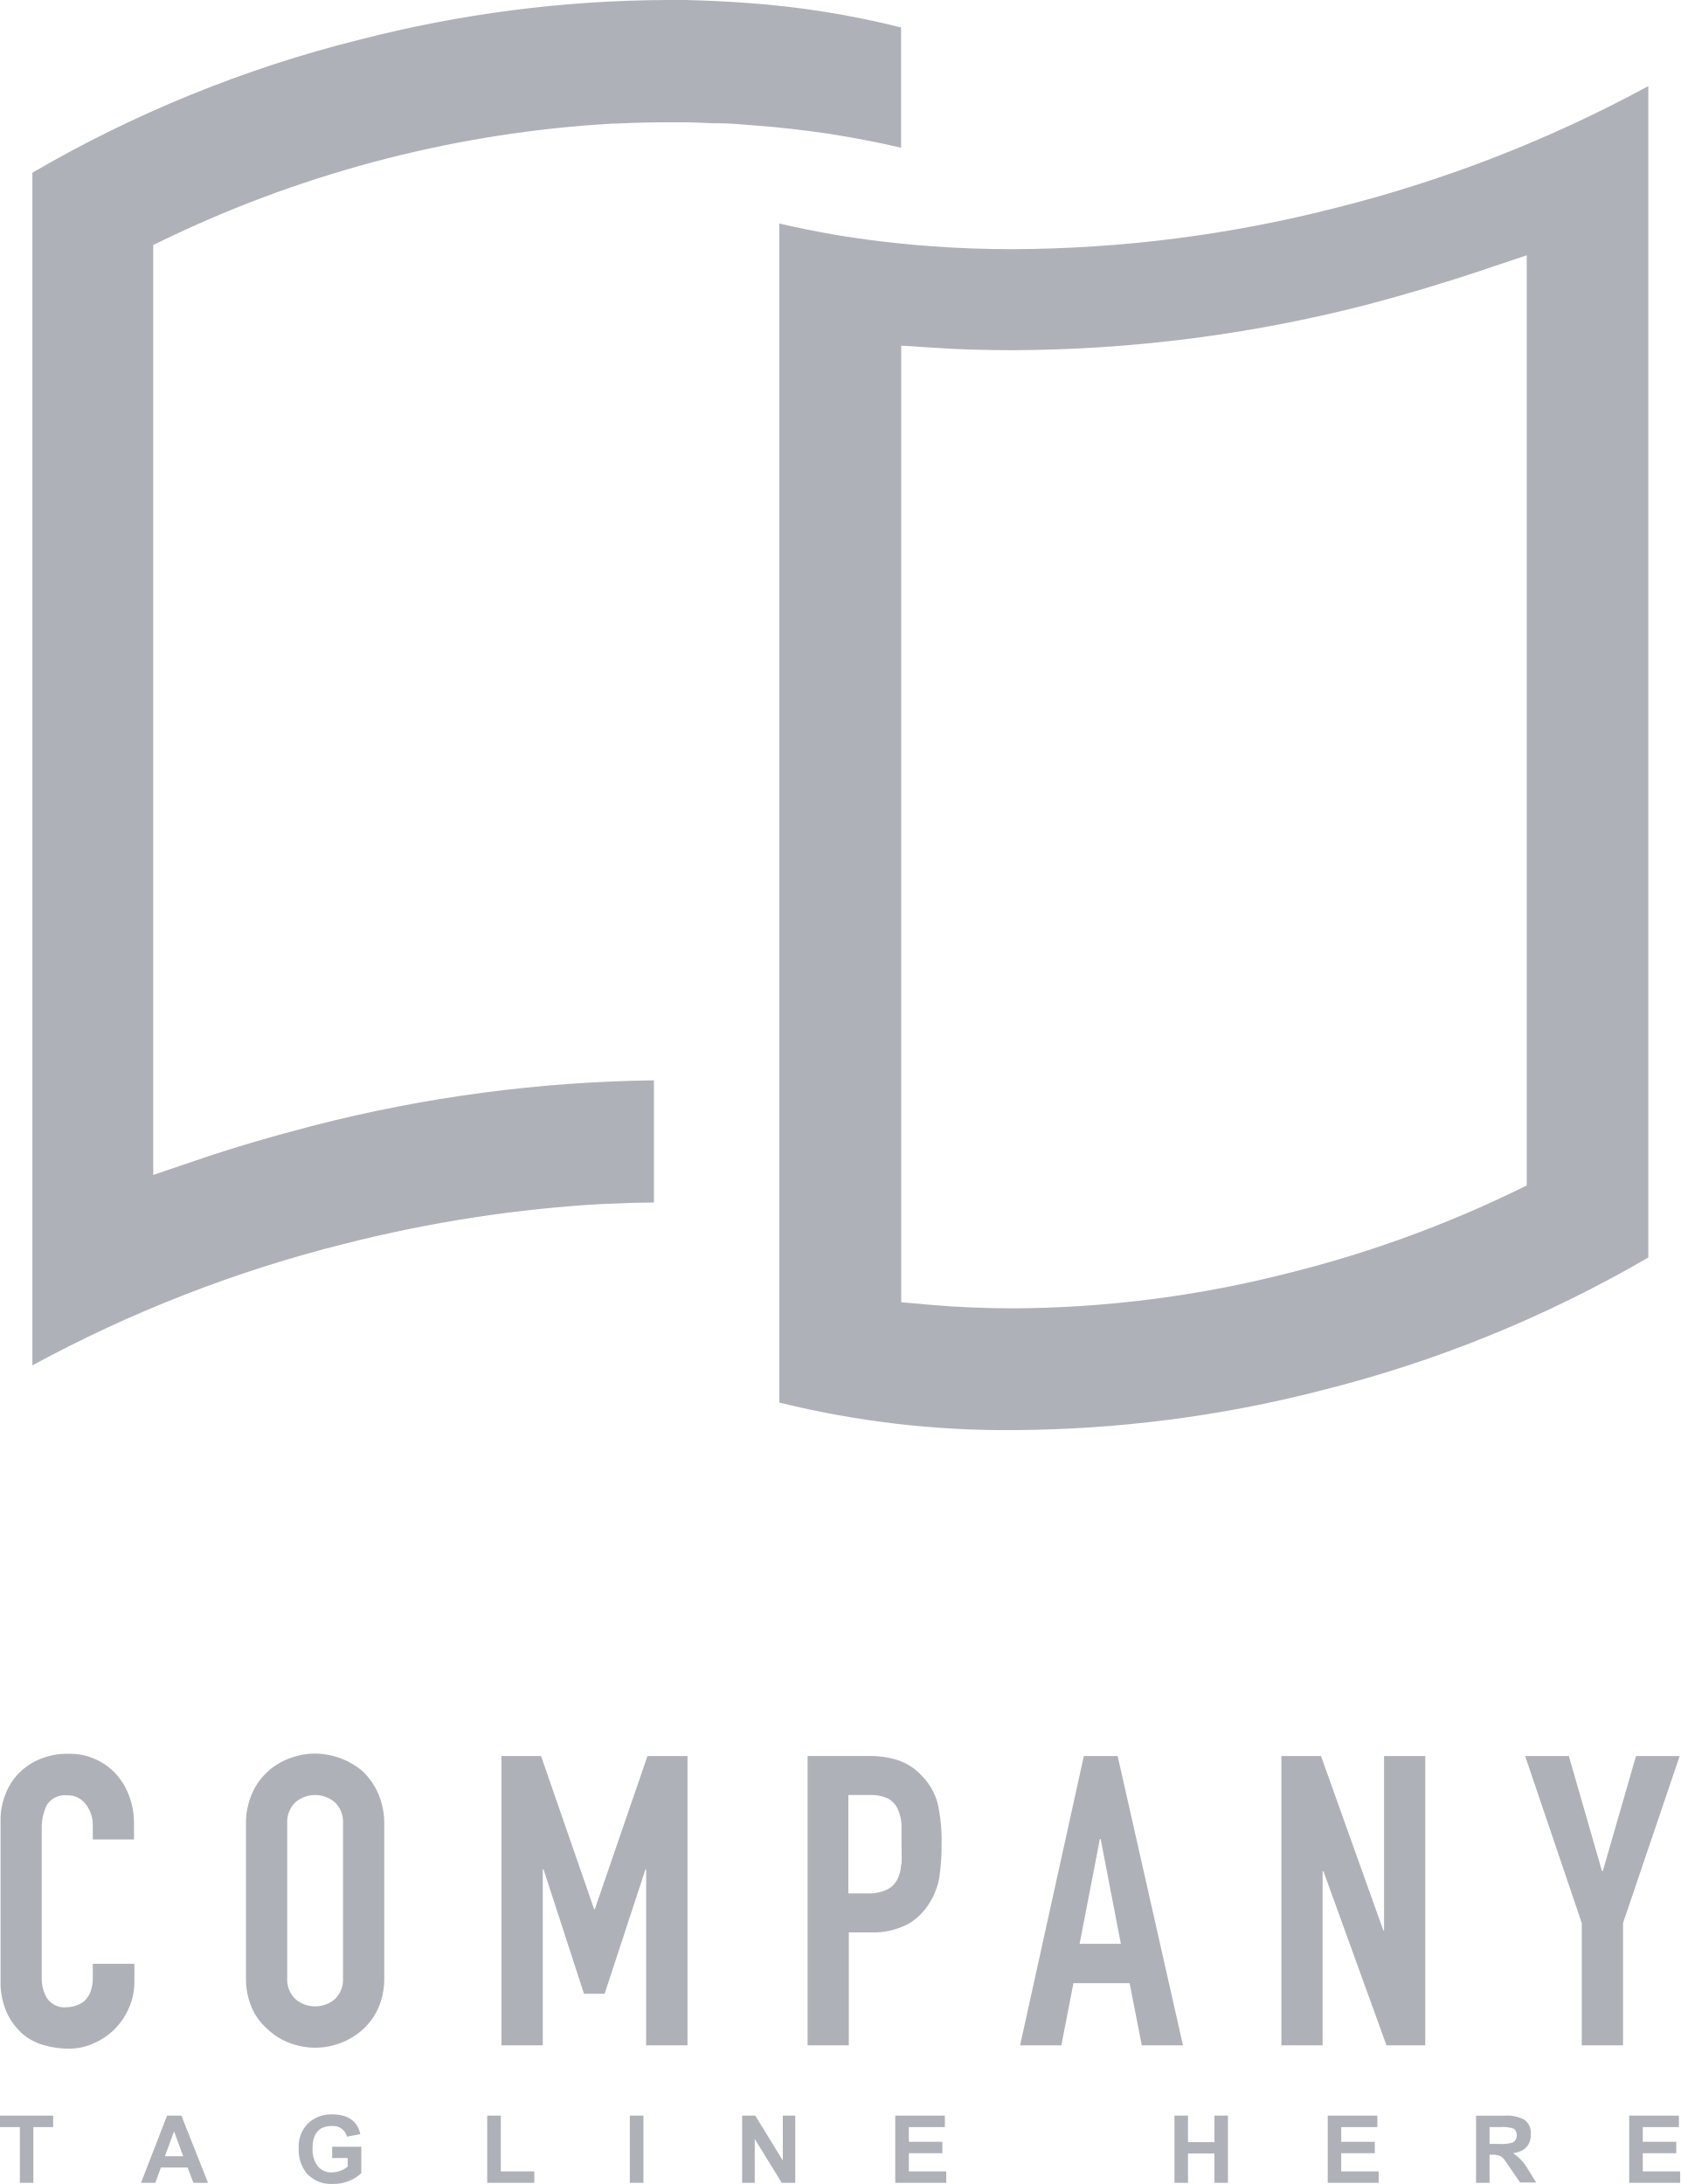
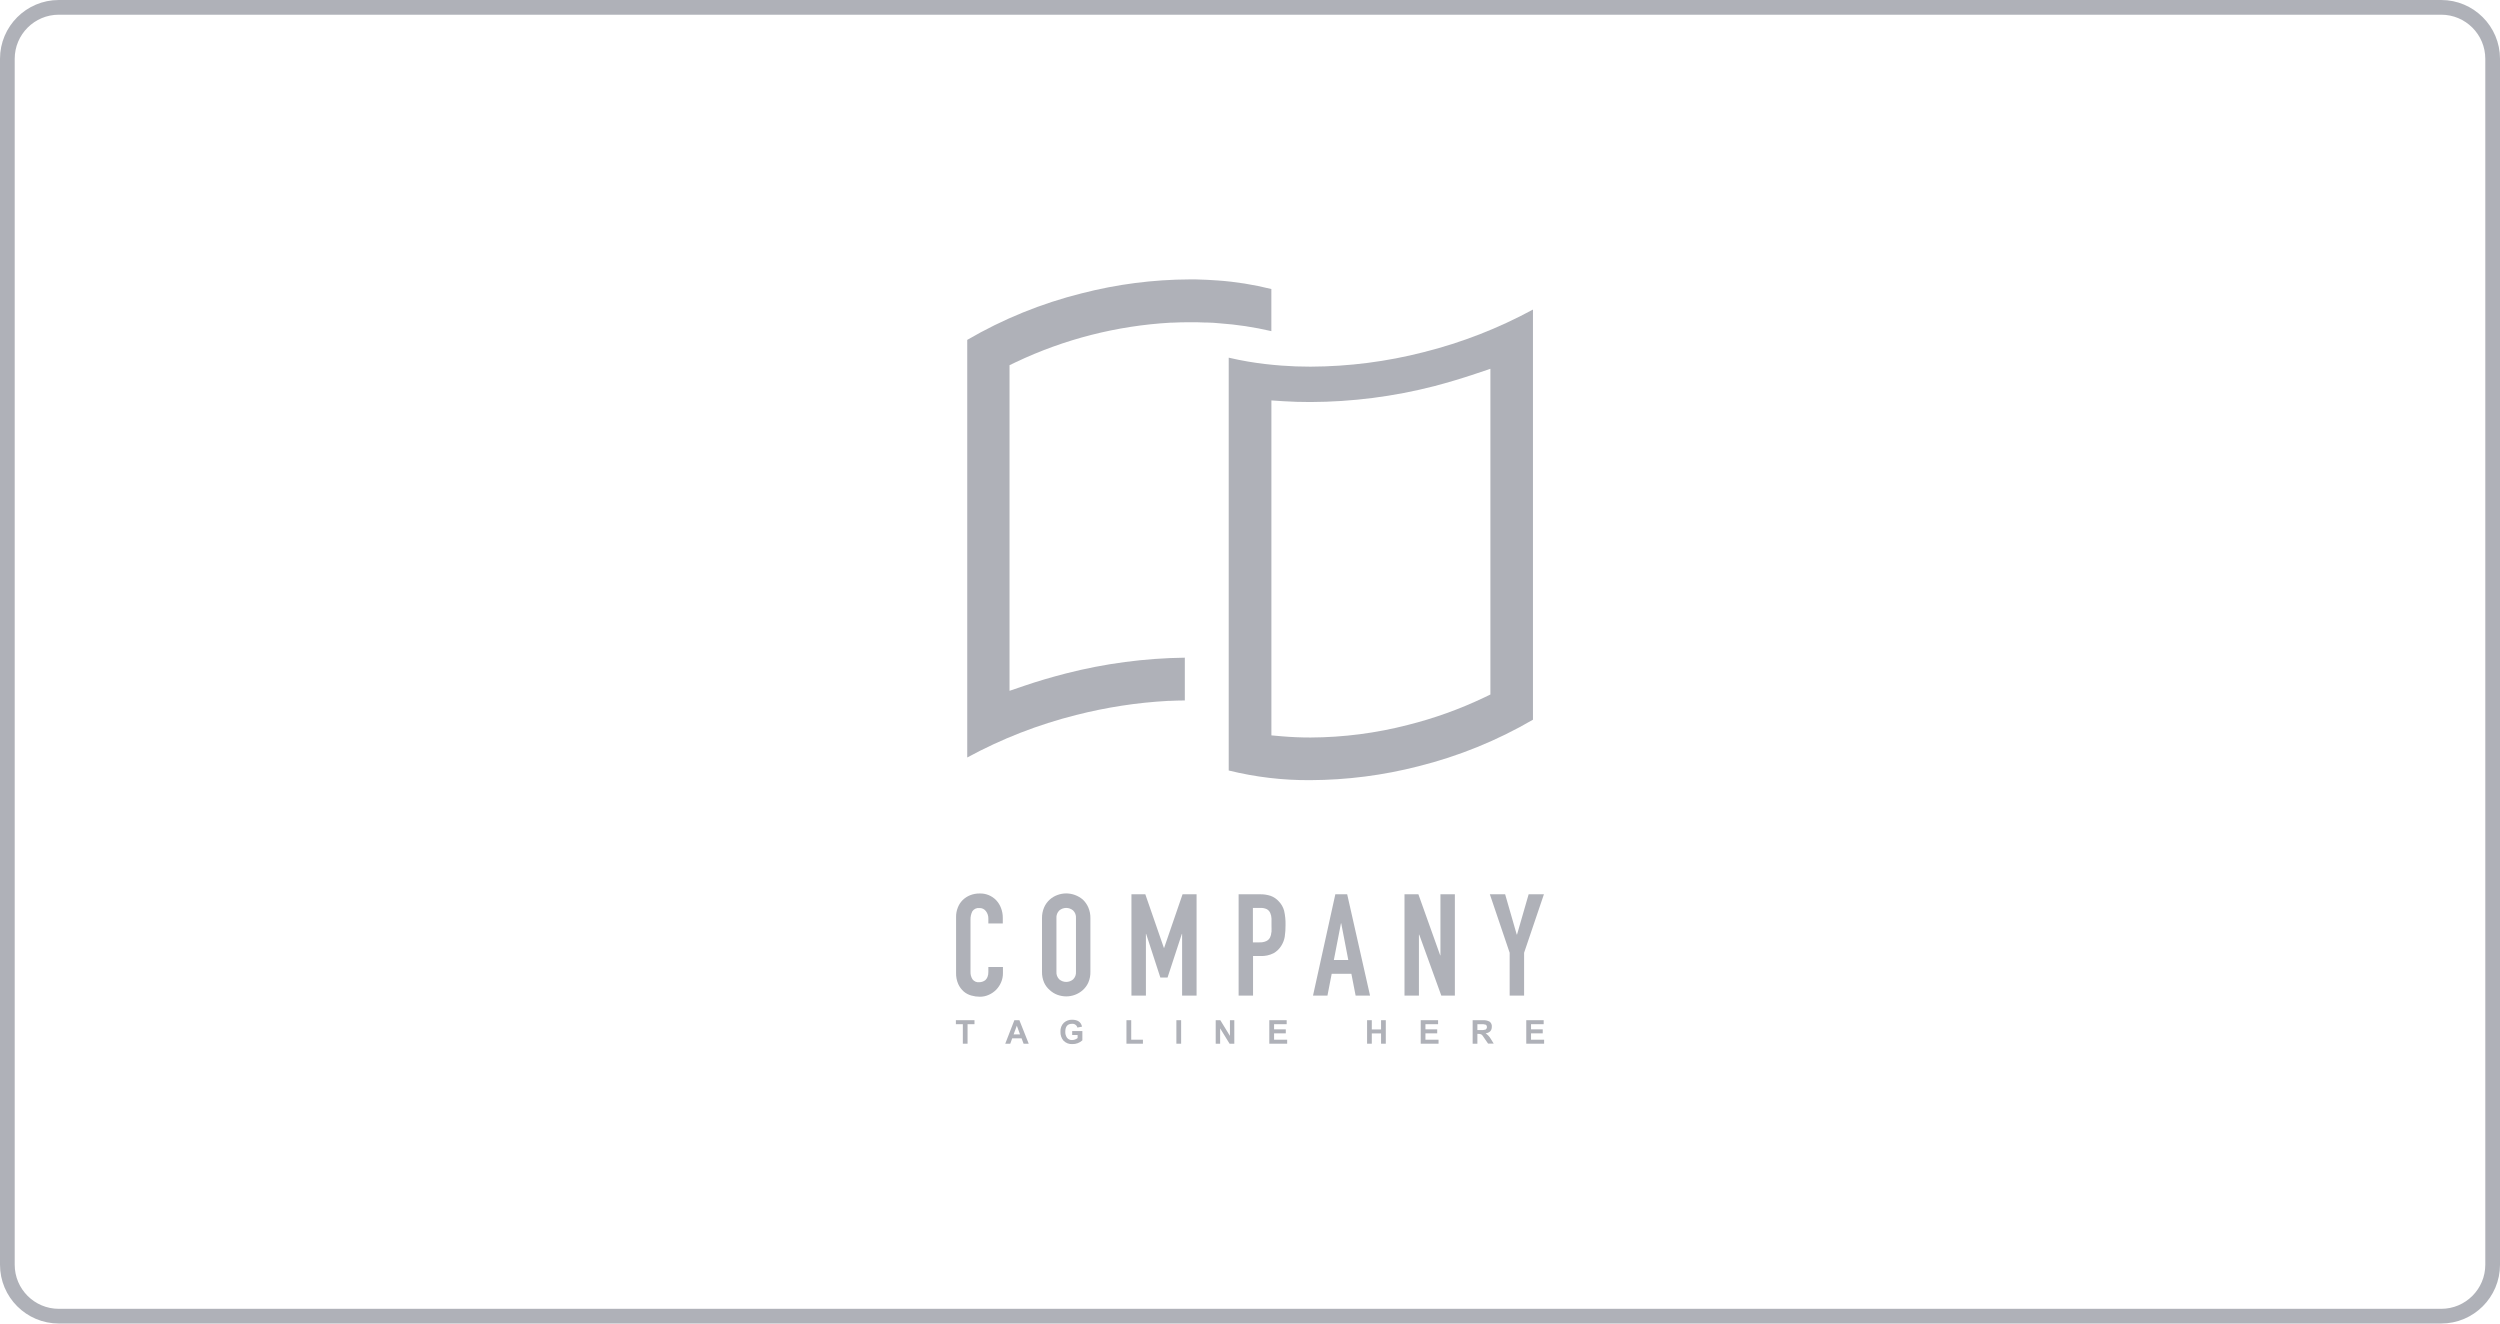
- <svg xmlns="http://www.w3.org/2000/svg" width="40" height="52" viewBox="0 0 40 52" fill="none">
-   <path d="M16.977 2.935H17.113C17.366 2.935 17.64 2.96 17.91 2.983C19.103 3.067 20.287 3.246 21.452 3.517V0.654C20.253 0.353 19.03 0.158 17.797 0.071C17.328 0.036 16.83 0.013 16.319 0H15.892C13.417 0.009 10.953 0.327 8.555 0.946C5.825 1.627 3.205 2.693 0.771 4.112V32.509C3.114 31.236 5.607 30.264 8.191 29.617C10.232 29.097 12.317 28.776 14.419 28.661H14.503C14.854 28.643 15.206 28.633 15.568 28.631V25.722C12.837 25.757 10.119 26.118 7.473 26.797C6.494 27.052 5.548 27.326 4.66 27.631L3.648 27.975V5.833L4.08 5.625C7.382 4.06 10.952 3.149 14.596 2.942C14.627 2.94 14.657 2.94 14.688 2.942C15.09 2.922 15.495 2.912 15.892 2.912H16.327H16.347C16.557 2.917 16.767 2.922 16.977 2.935Z" fill="#AFB1B8" />
-   <path d="M24.111 5.933C23.445 5.933 22.788 5.91 22.153 5.861C21.394 5.805 20.615 5.714 19.876 5.589C19.426 5.513 18.983 5.421 18.553 5.322V33.394C20.374 33.844 22.243 34.065 24.118 34.05C26.593 34.039 29.057 33.723 31.455 33.106C34.185 32.424 36.807 31.358 39.241 29.94V2.05C36.899 3.322 34.407 4.294 31.824 4.943C29.303 5.591 26.712 5.923 24.111 5.933ZM35.335 6.418L36.347 6.078V28.226L35.914 28.435C34.255 29.224 32.522 29.847 30.741 30.294C28.578 30.853 26.354 31.141 24.121 31.151C23.453 31.151 22.79 31.123 22.148 31.067L21.455 31.006V28.318V8.229L22.262 8.282C22.849 8.32 23.456 8.338 24.116 8.338C26.951 8.328 29.775 7.966 32.522 7.26C33.466 7.011 34.404 6.731 35.335 6.418Z" fill="#AFB1B8" />
-   <path d="M2.737 42.212C2.592 42.062 2.416 41.943 2.222 41.865C2.029 41.786 1.82 41.75 1.612 41.757C1.389 41.754 1.168 41.796 0.961 41.879C0.772 41.955 0.6 42.068 0.455 42.212C0.313 42.357 0.201 42.53 0.129 42.721C0.05 42.921 0.01 43.134 0.013 43.349V47.143C0.004 47.41 0.055 47.676 0.162 47.921C0.252 48.116 0.381 48.289 0.541 48.43C0.693 48.557 0.871 48.65 1.063 48.699C1.247 48.751 1.438 48.778 1.629 48.778C1.841 48.78 2.05 48.735 2.241 48.646C2.431 48.563 2.603 48.444 2.747 48.295C2.888 48.148 3.001 47.975 3.079 47.786C3.16 47.595 3.201 47.389 3.2 47.181V46.757H2.209V47.095C2.211 47.21 2.192 47.325 2.15 47.433C2.118 47.514 2.069 47.587 2.006 47.647C1.945 47.696 1.874 47.733 1.799 47.756C1.732 47.778 1.662 47.79 1.591 47.791C1.503 47.802 1.413 47.788 1.331 47.753C1.25 47.717 1.179 47.66 1.126 47.588C1.032 47.436 0.987 47.258 0.994 47.08V43.542C0.988 43.346 1.03 43.151 1.116 42.975C1.167 42.895 1.24 42.831 1.326 42.791C1.412 42.75 1.507 42.735 1.601 42.746C1.687 42.743 1.772 42.761 1.849 42.798C1.926 42.836 1.993 42.891 2.044 42.96C2.155 43.106 2.213 43.285 2.209 43.469V43.797H3.19V43.41C3.192 43.183 3.151 42.958 3.069 42.746C2.995 42.548 2.883 42.366 2.737 42.212Z" fill="#AFB1B8" />
-   <path d="M8.629 42.169C8.313 41.902 7.914 41.755 7.501 41.752C7.299 41.753 7.098 41.789 6.909 41.859C6.716 41.928 6.538 42.033 6.385 42.169C6.221 42.317 6.09 42.498 6.001 42.701C5.901 42.932 5.851 43.183 5.856 43.435V47.074C5.849 47.33 5.899 47.585 6.001 47.819C6.09 48.015 6.222 48.189 6.385 48.328C6.537 48.469 6.715 48.578 6.909 48.648C7.098 48.718 7.299 48.754 7.501 48.755C7.703 48.755 7.903 48.719 8.093 48.648C8.29 48.577 8.472 48.468 8.629 48.328C8.787 48.186 8.915 48.013 9.003 47.819C9.105 47.585 9.154 47.33 9.148 47.074V43.435C9.152 43.183 9.103 42.932 9.003 42.701C8.915 42.5 8.788 42.319 8.629 42.169ZM8.166 47.074C8.174 47.171 8.161 47.269 8.127 47.36C8.093 47.451 8.039 47.533 7.969 47.601C7.838 47.711 7.673 47.771 7.502 47.771C7.331 47.771 7.166 47.711 7.035 47.601C6.965 47.533 6.911 47.451 6.877 47.36C6.843 47.269 6.83 47.171 6.838 47.074V43.435C6.83 43.339 6.843 43.241 6.877 43.15C6.911 43.059 6.965 42.976 7.035 42.909C7.166 42.799 7.331 42.739 7.502 42.739C7.673 42.739 7.838 42.799 7.969 42.909C8.039 42.976 8.093 43.059 8.127 43.15C8.161 43.241 8.174 43.339 8.166 43.435V47.074Z" fill="#AFB1B8" />
-   <path d="M16.367 48.699V41.811H15.414L14.161 45.457H14.144L12.881 41.811H11.938V48.699H12.922V44.509H12.94L13.903 47.471H14.394L15.366 44.509H15.383V48.699H16.367Z" fill="#AFB1B8" />
-   <path d="M21.958 42.294C21.806 42.124 21.615 41.994 21.401 41.917C21.171 41.842 20.93 41.806 20.688 41.81H19.226V48.699H20.207V46.009H20.713C21.02 46.023 21.324 45.958 21.599 45.821C21.822 45.697 22.008 45.515 22.137 45.294C22.251 45.111 22.328 44.907 22.363 44.694C22.401 44.435 22.419 44.173 22.416 43.911C22.425 43.58 22.393 43.249 22.32 42.927C22.254 42.688 22.13 42.471 21.958 42.294ZM21.452 44.394C21.448 44.519 21.417 44.641 21.361 44.753C21.305 44.859 21.216 44.943 21.108 44.994C20.962 45.059 20.804 45.089 20.645 45.081H20.197V42.739H20.703C20.855 42.731 21.007 42.761 21.146 42.825C21.247 42.883 21.328 42.972 21.376 43.079C21.43 43.2 21.459 43.331 21.462 43.463C21.462 43.608 21.462 43.761 21.462 43.921C21.462 44.081 21.472 44.247 21.462 44.394H21.452Z" fill="#AFB1B8" />
-   <path d="M26.608 41.811H25.803L24.285 48.699H25.267L25.555 47.219H26.893L27.182 48.699H28.163L26.608 41.811ZM25.702 46.281L26.185 43.784H26.203L26.684 46.281H25.702Z" fill="#AFB1B8" />
-   <path d="M32.95 45.961H32.932L31.449 41.811H30.506V48.699H31.487V44.557H31.508L33.008 48.699H33.931V41.811H32.95V45.961Z" fill="#AFB1B8" />
-   <path d="M38.948 41.811L38.158 44.549H38.138L37.349 41.811H36.309L37.657 45.788V48.699H38.639V45.788L39.987 41.811H38.948Z" fill="#AFB1B8" />
-   <path d="M0 50.645H0.473V51.972H0.794V50.645H1.265V50.372H0V50.645Z" fill="#AFB1B8" />
-   <path d="M3.977 50.372L3.357 51.972H3.698L3.83 51.608H4.467L4.604 51.972H4.953L4.318 50.372H3.977ZM3.926 51.339L4.144 50.746L4.361 51.339H3.926Z" fill="#AFB1B8" />
-   <path d="M7.908 51.382H8.277V51.588C8.169 51.675 8.036 51.722 7.898 51.723C7.833 51.727 7.769 51.715 7.71 51.688C7.651 51.661 7.599 51.621 7.559 51.57C7.474 51.449 7.432 51.302 7.44 51.153C7.44 50.797 7.594 50.619 7.9 50.619C7.981 50.611 8.062 50.633 8.128 50.679C8.194 50.726 8.242 50.795 8.262 50.873L8.578 50.812C8.51 50.5 8.285 50.342 7.9 50.342C7.695 50.337 7.495 50.41 7.341 50.548C7.261 50.628 7.198 50.724 7.159 50.83C7.119 50.937 7.103 51.05 7.111 51.163C7.102 51.382 7.175 51.597 7.316 51.764C7.394 51.844 7.489 51.907 7.594 51.947C7.699 51.988 7.811 52.005 7.923 51.998C8.173 52.005 8.417 51.913 8.601 51.743V51.113H7.908V51.382Z" fill="#AFB1B8" />
-   <path d="M11.923 50.372H11.599V51.972H12.72V51.7H11.923V50.372Z" fill="#AFB1B8" />
-   <path d="M15.318 50.372H14.994V51.972H15.318V50.372Z" fill="#AFB1B8" />
-   <path d="M18.636 51.441L17.981 50.372H17.668V51.972H17.968V50.927L18.611 51.972H18.932V50.372H18.636V51.441Z" fill="#AFB1B8" />
-   <path d="M21.637 51.267H22.434V50.995H21.637V50.645H22.494V50.372H21.313V51.972H22.527V51.7H21.637V51.267Z" fill="#AFB1B8" />
-   <path d="M28.912 51.003H28.282V50.372H27.961V51.972H28.282V51.273H28.912V51.972H29.233V50.372H28.912V51.003Z" fill="#AFB1B8" />
-   <path d="M31.93 51.267H32.73V50.995H31.93V50.645H32.79V50.372H31.609V51.972H32.821V51.7H31.93V51.267Z" fill="#AFB1B8" />
-   <path d="M36.023 51.268C36.301 51.224 36.443 51.077 36.443 50.823C36.451 50.755 36.441 50.686 36.413 50.623C36.386 50.56 36.342 50.506 36.286 50.467C36.142 50.394 35.98 50.361 35.818 50.373H35.14V51.972H35.462V51.303H35.525C35.593 51.299 35.662 51.311 35.725 51.339C35.772 51.368 35.811 51.408 35.839 51.456L36.188 51.964H36.572L36.377 51.652C36.291 51.497 36.17 51.366 36.023 51.268ZM35.699 51.046H35.462V50.645H35.715C35.825 50.636 35.936 50.649 36.041 50.683C36.064 50.703 36.083 50.729 36.095 50.758C36.107 50.787 36.113 50.818 36.111 50.849C36.11 50.88 36.101 50.911 36.087 50.938C36.072 50.966 36.051 50.99 36.026 51.008C35.92 51.041 35.81 51.053 35.699 51.046Z" fill="#AFB1B8" />
-   <path d="M39.109 51.267H39.906V50.995H39.109V50.645H39.97V50.372H38.786V51.972H40V51.7H39.109V51.267Z" fill="#AFB1B8" />
+ <svg xmlns="http://www.w3.org/2000/svg" width="170" height="90" viewBox="0 0 170 90" fill="none">
+   <rect x="0.5" y="0.5" width="169" height="89" rx="3.5" stroke="#AFB1B8" />
+   <path d="M81.977 21.934H82.114C82.367 21.934 82.64 21.96 82.91 21.983C84.103 22.067 85.287 22.245 86.452 22.517V19.654C85.253 19.353 84.03 19.158 82.797 19.071C82.329 19.036 81.83 19.013 81.319 19H80.892C78.417 19.009 75.953 19.327 73.556 19.946C70.825 20.627 68.205 21.693 65.772 23.112V51.509C68.114 50.236 70.607 49.264 73.191 48.617C75.232 48.097 77.317 47.776 79.419 47.661H79.503C79.855 47.643 80.206 47.633 80.568 47.631V44.722C77.837 44.757 75.119 45.118 72.473 45.797C71.494 46.051 70.548 46.326 69.66 46.631L68.648 46.975V24.833L69.081 24.625C72.382 23.059 75.952 22.149 79.597 21.942C79.627 21.94 79.657 21.94 79.688 21.942C80.09 21.922 80.495 21.912 80.892 21.912H81.327H81.347C81.557 21.917 81.767 21.922 81.977 21.934Z" fill="#AFB1B8" />
+   <path d="M89.111 24.933C88.445 24.933 87.788 24.91 87.153 24.861C86.394 24.805 85.615 24.714 84.876 24.589C84.426 24.513 83.983 24.422 83.553 24.322V52.394C85.374 52.844 87.243 53.065 89.118 53.05C91.593 53.039 94.057 52.723 96.455 52.106C99.185 51.424 101.807 50.358 104.241 48.94V21.05C101.899 22.322 99.407 23.294 96.824 23.943C94.303 24.591 91.713 24.923 89.111 24.933ZM100.335 25.418L101.347 25.078V47.226L100.914 47.435C99.255 48.224 97.522 48.847 95.741 49.294C93.578 49.853 91.354 50.141 89.121 50.151C88.453 50.151 87.79 50.123 87.148 50.067L86.455 50.006V47.318V27.229L87.262 27.282C87.849 27.32 88.456 27.338 89.116 27.338C91.951 27.328 94.775 26.966 97.522 26.26C98.466 26.011 99.404 25.731 100.335 25.418Z" fill="#AFB1B8" />
+   <path d="M67.737 61.212C67.592 61.061 67.416 60.943 67.222 60.864C67.028 60.786 66.82 60.749 66.611 60.757C66.389 60.754 66.168 60.796 65.961 60.879C65.772 60.955 65.6 61.068 65.455 61.212C65.312 61.357 65.201 61.53 65.129 61.721C65.05 61.92 65.01 62.134 65.013 62.349V66.143C65.004 66.41 65.055 66.676 65.162 66.921C65.251 67.115 65.381 67.289 65.541 67.43C65.693 67.557 65.871 67.649 66.062 67.699C66.247 67.751 66.438 67.778 66.629 67.778C66.84 67.78 67.049 67.735 67.241 67.646C67.431 67.563 67.603 67.444 67.747 67.295C67.888 67.147 68.001 66.975 68.079 66.786C68.16 66.595 68.201 66.389 68.2 66.181V65.756H67.208V66.095C67.211 66.21 67.192 66.325 67.15 66.433C67.118 66.514 67.069 66.587 67.006 66.647C66.945 66.696 66.874 66.733 66.799 66.756C66.732 66.778 66.662 66.79 66.591 66.791C66.503 66.802 66.413 66.788 66.331 66.753C66.249 66.717 66.179 66.66 66.126 66.588C66.032 66.436 65.986 66.258 65.994 66.079V62.542C65.988 62.346 66.03 62.151 66.116 61.975C66.167 61.895 66.24 61.831 66.326 61.791C66.412 61.75 66.507 61.735 66.601 61.746C66.687 61.743 66.772 61.761 66.849 61.798C66.926 61.836 66.993 61.891 67.044 61.96C67.155 62.106 67.213 62.285 67.208 62.468V62.797H68.19V62.41C68.192 62.183 68.151 61.958 68.069 61.746C67.995 61.547 67.882 61.366 67.737 61.212Z" fill="#AFB1B8" />
+   <path d="M73.629 61.169C73.313 60.902 72.914 60.755 72.501 60.752C72.299 60.753 72.098 60.789 71.909 60.859C71.716 60.928 71.538 61.033 71.385 61.169C71.221 61.317 71.09 61.498 71.001 61.701C70.901 61.932 70.852 62.183 70.856 62.436V66.075C70.85 66.331 70.899 66.585 71.001 66.82C71.09 67.015 71.222 67.189 71.385 67.328C71.537 67.469 71.715 67.578 71.909 67.649C72.098 67.718 72.299 67.754 72.501 67.755C72.703 67.755 72.903 67.719 73.093 67.649C73.29 67.577 73.472 67.468 73.629 67.328C73.787 67.186 73.915 67.013 74.003 66.82C74.105 66.585 74.154 66.331 74.147 66.075V62.436C74.152 62.183 74.103 61.932 74.003 61.701C73.915 61.5 73.788 61.319 73.629 61.169ZM73.166 66.075C73.174 66.171 73.161 66.269 73.127 66.36C73.093 66.451 73.039 66.534 72.969 66.601C72.838 66.711 72.672 66.771 72.502 66.771C72.331 66.771 72.166 66.711 72.035 66.601C71.965 66.534 71.911 66.451 71.877 66.36C71.843 66.269 71.829 66.171 71.838 66.075V62.436C71.829 62.339 71.843 62.241 71.877 62.15C71.911 62.059 71.965 61.977 72.035 61.909C72.166 61.799 72.331 61.739 72.502 61.739C72.672 61.739 72.838 61.799 72.969 61.909C73.039 61.977 73.093 62.059 73.127 62.15C73.161 62.241 73.174 62.339 73.166 62.436V66.075Z" fill="#AFB1B8" />
+   <path d="M81.367 67.699V60.81H80.414L79.161 64.457H79.144L77.881 60.81H76.938V67.699H77.922V63.509H77.939L78.903 66.471H79.394L80.365 63.509H80.383V67.699H81.367Z" fill="#AFB1B8" />
+   <path d="M86.958 61.294C86.806 61.124 86.615 60.994 86.401 60.917C86.171 60.843 85.93 60.806 85.688 60.811H84.226V67.699H85.207V65.009H85.713C86.02 65.023 86.324 64.958 86.599 64.821C86.822 64.697 87.008 64.515 87.138 64.294C87.251 64.111 87.328 63.907 87.363 63.694C87.401 63.435 87.419 63.173 87.416 62.911C87.425 62.58 87.393 62.25 87.32 61.927C87.254 61.689 87.13 61.471 86.958 61.294ZM86.452 63.394C86.448 63.519 86.417 63.641 86.361 63.753C86.305 63.859 86.216 63.944 86.108 63.994C85.963 64.059 85.804 64.089 85.645 64.081H85.197V61.739H85.703C85.856 61.731 86.007 61.761 86.146 61.825C86.248 61.883 86.328 61.972 86.376 62.08C86.43 62.201 86.459 62.331 86.462 62.464C86.462 62.608 86.462 62.761 86.462 62.921C86.462 63.081 86.472 63.247 86.462 63.394H86.452Z" fill="#AFB1B8" />
+   <path d="M91.608 60.81H90.803L89.285 67.699H90.267L90.555 66.219H91.894L92.182 67.699H93.163L91.608 60.81ZM90.702 65.281L91.185 62.784H91.203L91.684 65.281H90.702Z" fill="#AFB1B8" />
+   <path d="M97.95 64.961H97.932L96.45 60.81H95.506V67.699H96.487V63.557H96.508L98.008 67.699H98.931V60.81H97.95V64.961Z" fill="#AFB1B8" />
+   <path d="M103.948 60.81L103.158 63.549H103.138L102.349 60.81H101.309L102.657 64.788V67.699H103.639V64.788L104.987 60.81H103.948Z" fill="#AFB1B8" />
+   <path d="M65 69.645H65.473V70.972H65.794V69.645H66.265V69.373H65V69.645Z" fill="#AFB1B8" />
+   <path d="M68.977 69.373L68.357 70.972H68.698L68.83 70.608H69.468L69.604 70.972H69.953L69.318 69.373H68.977ZM68.926 70.339L69.144 69.746L69.361 70.339H68.926Z" fill="#AFB1B8" />
+   <path d="M72.908 70.382H73.277V70.588C73.169 70.675 73.036 70.722 72.898 70.723C72.833 70.727 72.769 70.715 72.71 70.688C72.651 70.661 72.599 70.621 72.559 70.57C72.474 70.448 72.432 70.302 72.44 70.153C72.44 69.797 72.594 69.619 72.9 69.619C72.981 69.611 73.062 69.632 73.128 69.679C73.194 69.726 73.242 69.795 73.262 69.874L73.578 69.812C73.51 69.5 73.285 69.342 72.9 69.342C72.695 69.337 72.495 69.41 72.341 69.548C72.261 69.628 72.198 69.724 72.159 69.83C72.119 69.936 72.103 70.05 72.111 70.163C72.102 70.382 72.175 70.597 72.316 70.764C72.394 70.844 72.489 70.907 72.594 70.948C72.699 70.988 72.811 71.005 72.923 70.998C73.173 71.004 73.416 70.913 73.601 70.743V70.113H72.908V70.382Z" fill="#AFB1B8" />
+   <path d="M76.923 69.373H76.599V70.972H77.719V70.7H76.923V69.373Z" fill="#AFB1B8" />
+   <path d="M80.317 69.373H79.994V70.972H80.317V69.373Z" fill="#AFB1B8" />
+   <path d="M83.636 70.441L82.981 69.373H82.668V70.972H82.969V69.927L83.611 70.972H83.933V69.373H83.636V70.441Z" fill="#AFB1B8" />
+   <path d="M86.637 70.268H87.434V69.996H86.637V69.645H87.494V69.373H86.313V70.972H87.527V70.7H86.637V70.268Z" fill="#AFB1B8" />
+   <path d="M93.912 70.003H93.282V69.373H92.961V70.972H93.282V70.273H93.912V70.972H94.234V69.373H93.912V70.003Z" fill="#AFB1B8" />
+   <path d="M96.93 70.268H97.73V69.996H96.93V69.645H97.79V69.373H96.609V70.972H97.821V70.7H96.93V70.268Z" fill="#AFB1B8" />
+   <path d="M101.023 70.268C101.302 70.224 101.443 70.077 101.443 69.823C101.451 69.755 101.441 69.686 101.413 69.623C101.386 69.56 101.342 69.506 101.286 69.467C101.141 69.394 100.98 69.361 100.818 69.373H100.14V70.972H100.462V70.303H100.525C100.593 70.299 100.662 70.311 100.725 70.339C100.772 70.368 100.811 70.408 100.839 70.456L101.188 70.964H101.572L101.377 70.652C101.291 70.497 101.17 70.366 101.023 70.268ZM100.699 70.046H100.462V69.645H100.715C100.825 69.636 100.936 69.649 101.041 69.683C101.064 69.703 101.083 69.729 101.095 69.758C101.107 69.787 101.113 69.818 101.111 69.849C101.11 69.88 101.101 69.911 101.087 69.939C101.072 69.966 101.051 69.99 101.026 70.008C100.92 70.041 100.81 70.053 100.699 70.046Z" fill="#AFB1B8" />
+   <path d="M104.11 70.268H104.906V69.996H104.11V69.645H104.97V69.373H103.786V70.972H105V70.7H104.11V70.268Z" fill="#AFB1B8" />
</svg>
